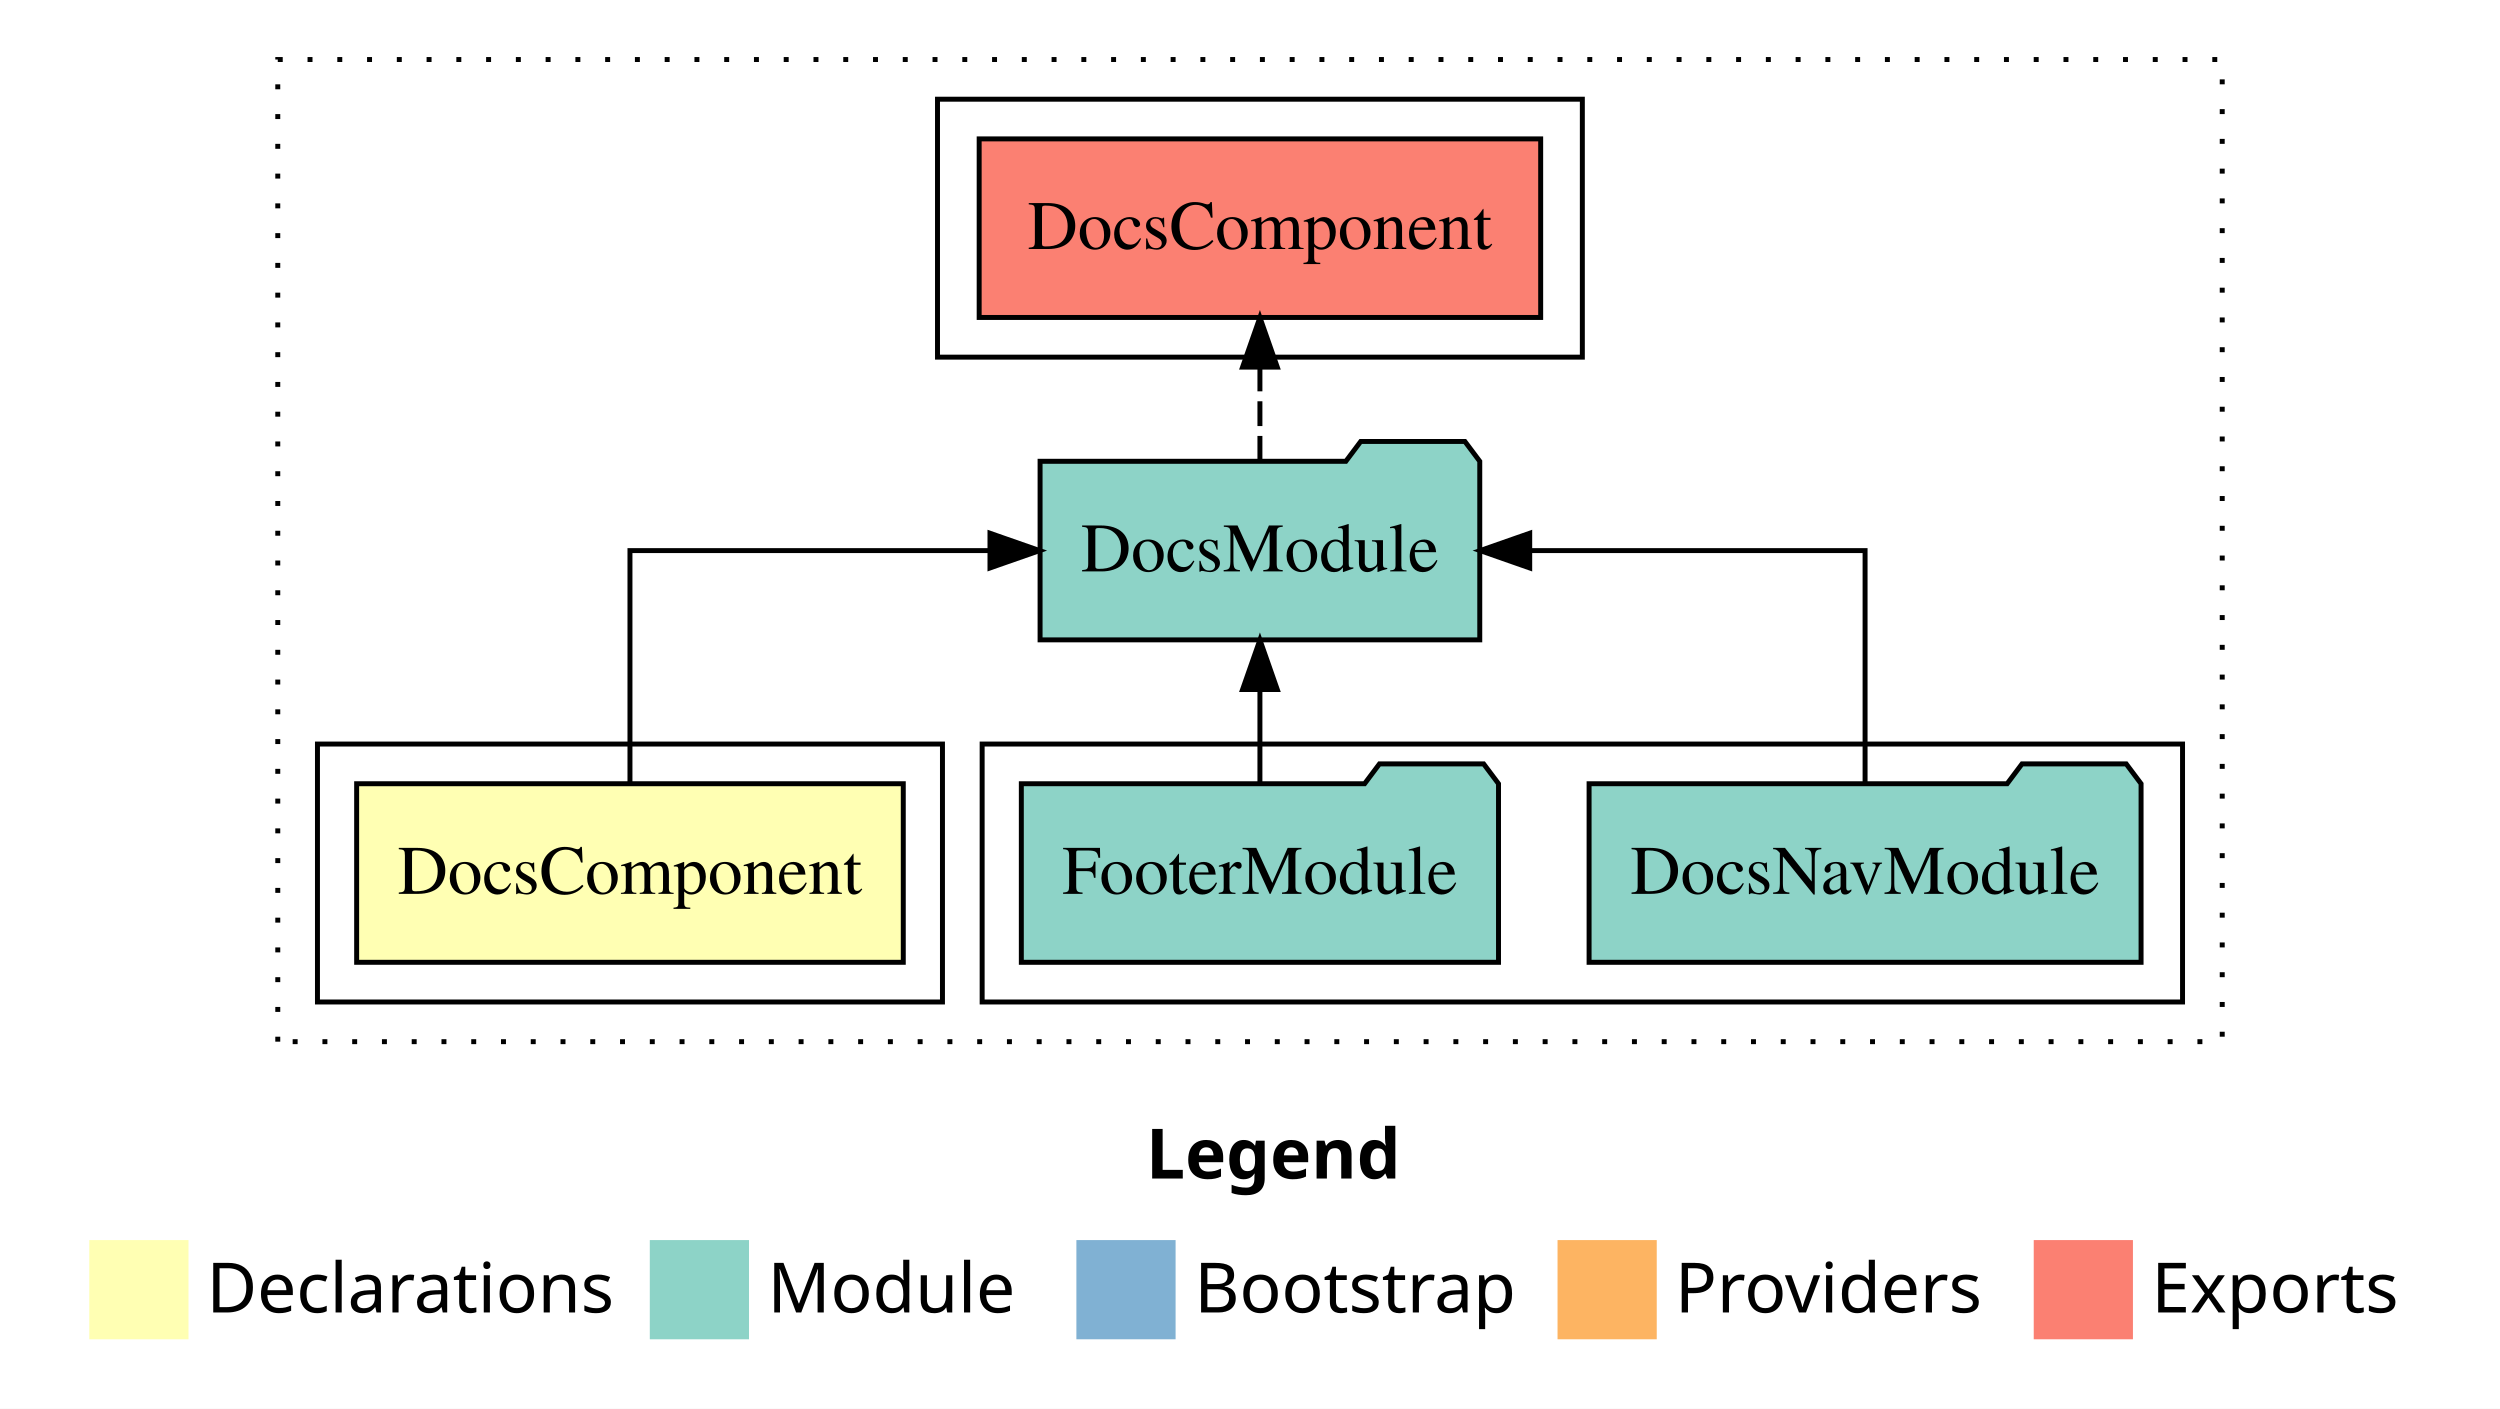
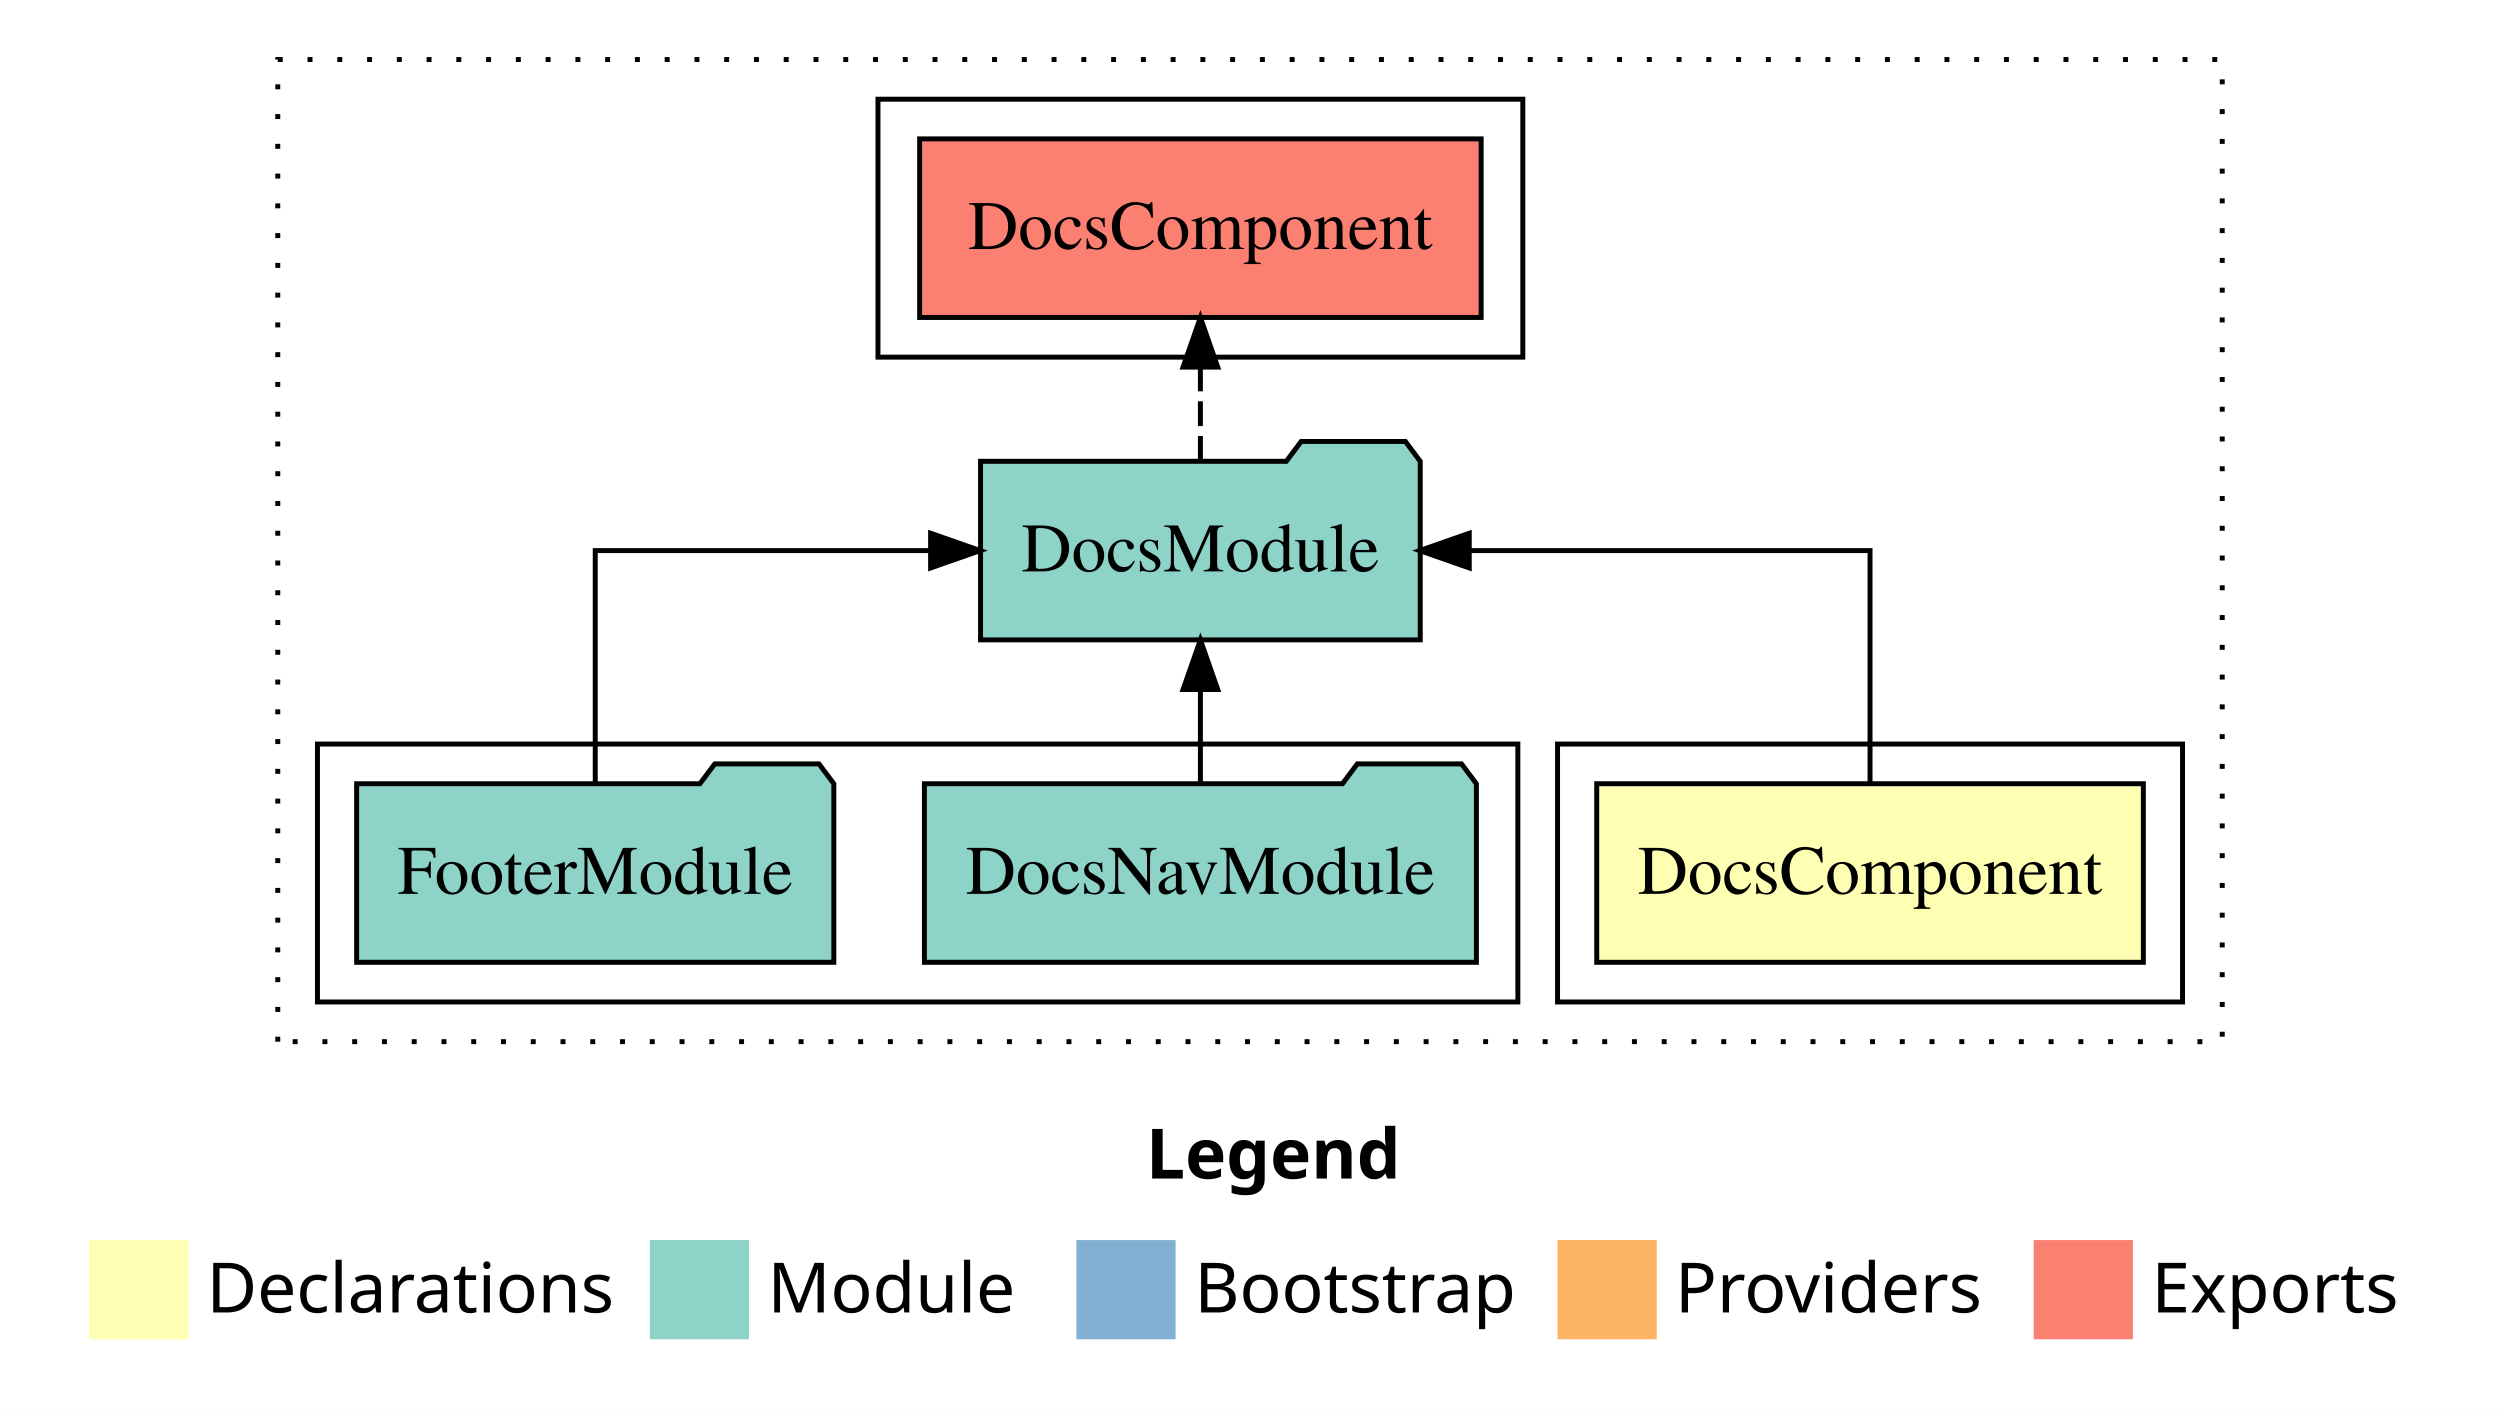
<svg xmlns="http://www.w3.org/2000/svg" width="504pt" height="284pt" viewBox="0.00 0.00 504.00 284.00">
  <g id="graph0" class="graph" transform="scale(1 1) rotate(0) translate(4 280)">
    <polygon fill="white" stroke="transparent" points="-4,4 -4,-280 500,-280 500,4 -4,4" />
    <text text-anchor="start" x="227.01" y="-42.4" font-family="Times-12" font-weight="bold" font-size="14.00">Legend</text>
    <polygon fill="#ffffb3" stroke="transparent" points="14,-10 14,-30 34,-30 34,-10 14,-10" />
    <text text-anchor="start" x="37.63" y="-15.4" font-family="Times-12" font-size="14.00">  Declarations</text>
    <polygon fill="#8dd3c7" stroke="transparent" points="127,-10 127,-30 147,-30 147,-10 127,-10" />
    <text text-anchor="start" x="150.73" y="-15.4" font-family="Times-12" font-size="14.00">  Module</text>
    <polygon fill="#80b1d3" stroke="transparent" points="213,-10 213,-30 233,-30 233,-10 213,-10" />
    <text text-anchor="start" x="236.78" y="-15.4" font-family="Times-12" font-size="14.00">  Bootstrap</text>
    <polygon fill="#fdb462" stroke="transparent" points="310,-10 310,-30 330,-30 330,-10 310,-10" />
    <text text-anchor="start" x="333.67" y="-15.4" font-family="Times-12" font-size="14.00">  Providers</text>
    <polygon fill="#fb8072" stroke="transparent" points="406,-10 406,-30 426,-30 426,-10 406,-10" />
    <text text-anchor="start" x="429.73" y="-15.4" font-family="Times-12" font-size="14.00">  Exports</text>
    <g id="clust1" class="cluster">
      <polygon fill="none" stroke="black" stroke-dasharray="1,5" points="52,-70 52,-268 444,-268 444,-70 52,-70" />
    </g>
+     <g id="clust2" class="cluster">
+       <polygon fill="none" stroke="black" points="310,-78 310,-130 436,-130 436,-78 310,-78" />
+     </g>
    <g id="clust5" class="cluster">
-       <polygon fill="none" stroke="black" points="185,-208 185,-260 315,-260 315,-208 185,-208" />
+       <polygon fill="none" stroke="black" points="173,-208 173,-260 303,-260 303,-208 173,-208" />
    </g>
    <g id="clust4" class="cluster">
-       <polygon fill="none" stroke="black" points="194,-78 194,-130 436,-130 436,-78 194,-78" />
-     </g>
-     <g id="clust2" class="cluster">
-       <polygon fill="none" stroke="black" points="60,-78 60,-130 186,-130 186,-78 60,-78" />
+       <polygon fill="none" stroke="black" points="60,-78 60,-130 302,-130 302,-78 60,-78" />
    </g>
    <g id="node1" class="node">
-       <polygon fill="#ffffb3" stroke="black" points="178.1,-122 67.9,-122 67.9,-86 178.1,-86 178.1,-122" />
-       <text text-anchor="middle" x="123" y="-99.8" font-family="Times,serif" font-size="14.00">DocsComponent</text>
+       <polygon fill="#ffffb3" stroke="black" points="428.1,-122 317.9,-122 317.9,-86 428.1,-86 428.1,-122" />
+       <text text-anchor="middle" x="373" y="-99.8" font-family="Times,serif" font-size="14.00">DocsComponent</text>
    </g>
    <g id="node2" class="node">
-       <polygon fill="#8dd3c7" stroke="black" points="294.32,-187 291.32,-191 270.32,-191 267.32,-187 205.68,-187 205.68,-151 294.32,-151 294.32,-187" />
-       <text text-anchor="middle" x="250" y="-164.8" font-family="Times,serif" font-size="14.00">DocsModule</text>
+       <polygon fill="#8dd3c7" stroke="black" points="282.32,-187 279.32,-191 258.32,-191 255.32,-187 193.68,-187 193.68,-151 282.32,-151 282.32,-187" />
+       <text text-anchor="middle" x="238" y="-164.8" font-family="Times,serif" font-size="14.00">DocsModule</text>
    </g>
    <g id="edge1" class="edge">
-       <path fill="none" stroke="black" d="M123,-122.11C123,-141.34 123,-169 123,-169 123,-169 195.58,-169 195.58,-169" />
-       <polygon fill="black" stroke="black" points="195.58,-172.5 205.58,-169 195.58,-165.5 195.58,-172.5" />
+       <path fill="none" stroke="black" d="M373,-122.11C373,-141.34 373,-169 373,-169 373,-169 292.2,-169 292.2,-169" />
+       <polygon fill="black" stroke="black" points="292.2,-165.5 282.2,-169 292.2,-172.5 292.2,-165.5" />
    </g>
    <g id="node5" class="node">
-       <polygon fill="#fb8072" stroke="black" points="306.6,-252 193.4,-252 193.4,-216 306.6,-216 306.6,-252" />
-       <text text-anchor="middle" x="250" y="-229.8" font-family="Times,serif" font-size="14.00">DocsComponent </text>
+       <polygon fill="#fb8072" stroke="black" points="294.6,-252 181.4,-252 181.4,-216 294.6,-216 294.6,-252" />
+       <text text-anchor="middle" x="238" y="-229.8" font-family="Times,serif" font-size="14.00">DocsComponent </text>
    </g>
    <g id="edge4" class="edge">
-       <path fill="none" stroke="black" stroke-dasharray="5,2" d="M250,-187.11C250,-187.11 250,-205.99 250,-205.99" />
-       <polygon fill="black" stroke="black" points="246.5,-205.99 250,-215.99 253.5,-205.99 246.5,-205.99" />
+       <path fill="none" stroke="black" stroke-dasharray="5,2" d="M238,-187.11C238,-187.11 238,-205.99 238,-205.99" />
+       <polygon fill="black" stroke="black" points="234.5,-205.99 238,-215.99 241.5,-205.99 234.5,-205.99" />
    </g>
    <g id="node3" class="node">
-       <polygon fill="#8dd3c7" stroke="black" points="427.64,-122 424.64,-126 403.64,-126 400.64,-122 316.36,-122 316.36,-86 427.64,-86 427.64,-122" />
-       <text text-anchor="middle" x="372" y="-99.8" font-family="Times,serif" font-size="14.00">DocsNavModule</text>
+       <polygon fill="#8dd3c7" stroke="black" points="293.64,-122 290.64,-126 269.64,-126 266.64,-122 182.36,-122 182.36,-86 293.64,-86 293.64,-122" />
+       <text text-anchor="middle" x="238" y="-99.8" font-family="Times,serif" font-size="14.00">DocsNavModule</text>
    </g>
    <g id="edge2" class="edge">
-       <path fill="none" stroke="black" d="M372,-122.11C372,-141.34 372,-169 372,-169 372,-169 304.39,-169 304.39,-169" />
-       <polygon fill="black" stroke="black" points="304.39,-165.5 294.39,-169 304.39,-172.5 304.39,-165.5" />
+       <path fill="none" stroke="black" d="M238,-122.11C238,-122.11 238,-140.99 238,-140.99" />
+       <polygon fill="black" stroke="black" points="234.5,-140.99 238,-150.99 241.5,-140.99 234.5,-140.99" />
    </g>
    <g id="node4" class="node">
-       <polygon fill="#8dd3c7" stroke="black" points="298.1,-122 295.1,-126 274.1,-126 271.1,-122 201.9,-122 201.9,-86 298.1,-86 298.1,-122" />
-       <text text-anchor="middle" x="250" y="-99.8" font-family="Times,serif" font-size="14.00">FooterModule</text>
+       <polygon fill="#8dd3c7" stroke="black" points="164.1,-122 161.1,-126 140.1,-126 137.1,-122 67.9,-122 67.9,-86 164.1,-86 164.1,-122" />
+       <text text-anchor="middle" x="116" y="-99.8" font-family="Times,serif" font-size="14.00">FooterModule</text>
    </g>
    <g id="edge3" class="edge">
-       <path fill="none" stroke="black" d="M250,-122.11C250,-122.11 250,-140.99 250,-140.99" />
-       <polygon fill="black" stroke="black" points="246.5,-140.99 250,-150.99 253.5,-140.99 246.5,-140.99" />
+       <path fill="none" stroke="black" d="M116,-122.11C116,-141.34 116,-169 116,-169 116,-169 183.61,-169 183.61,-169" />
+       <polygon fill="black" stroke="black" points="183.61,-172.5 193.61,-169 183.61,-165.5 183.61,-172.5" />
    </g>
  </g>
</svg>
